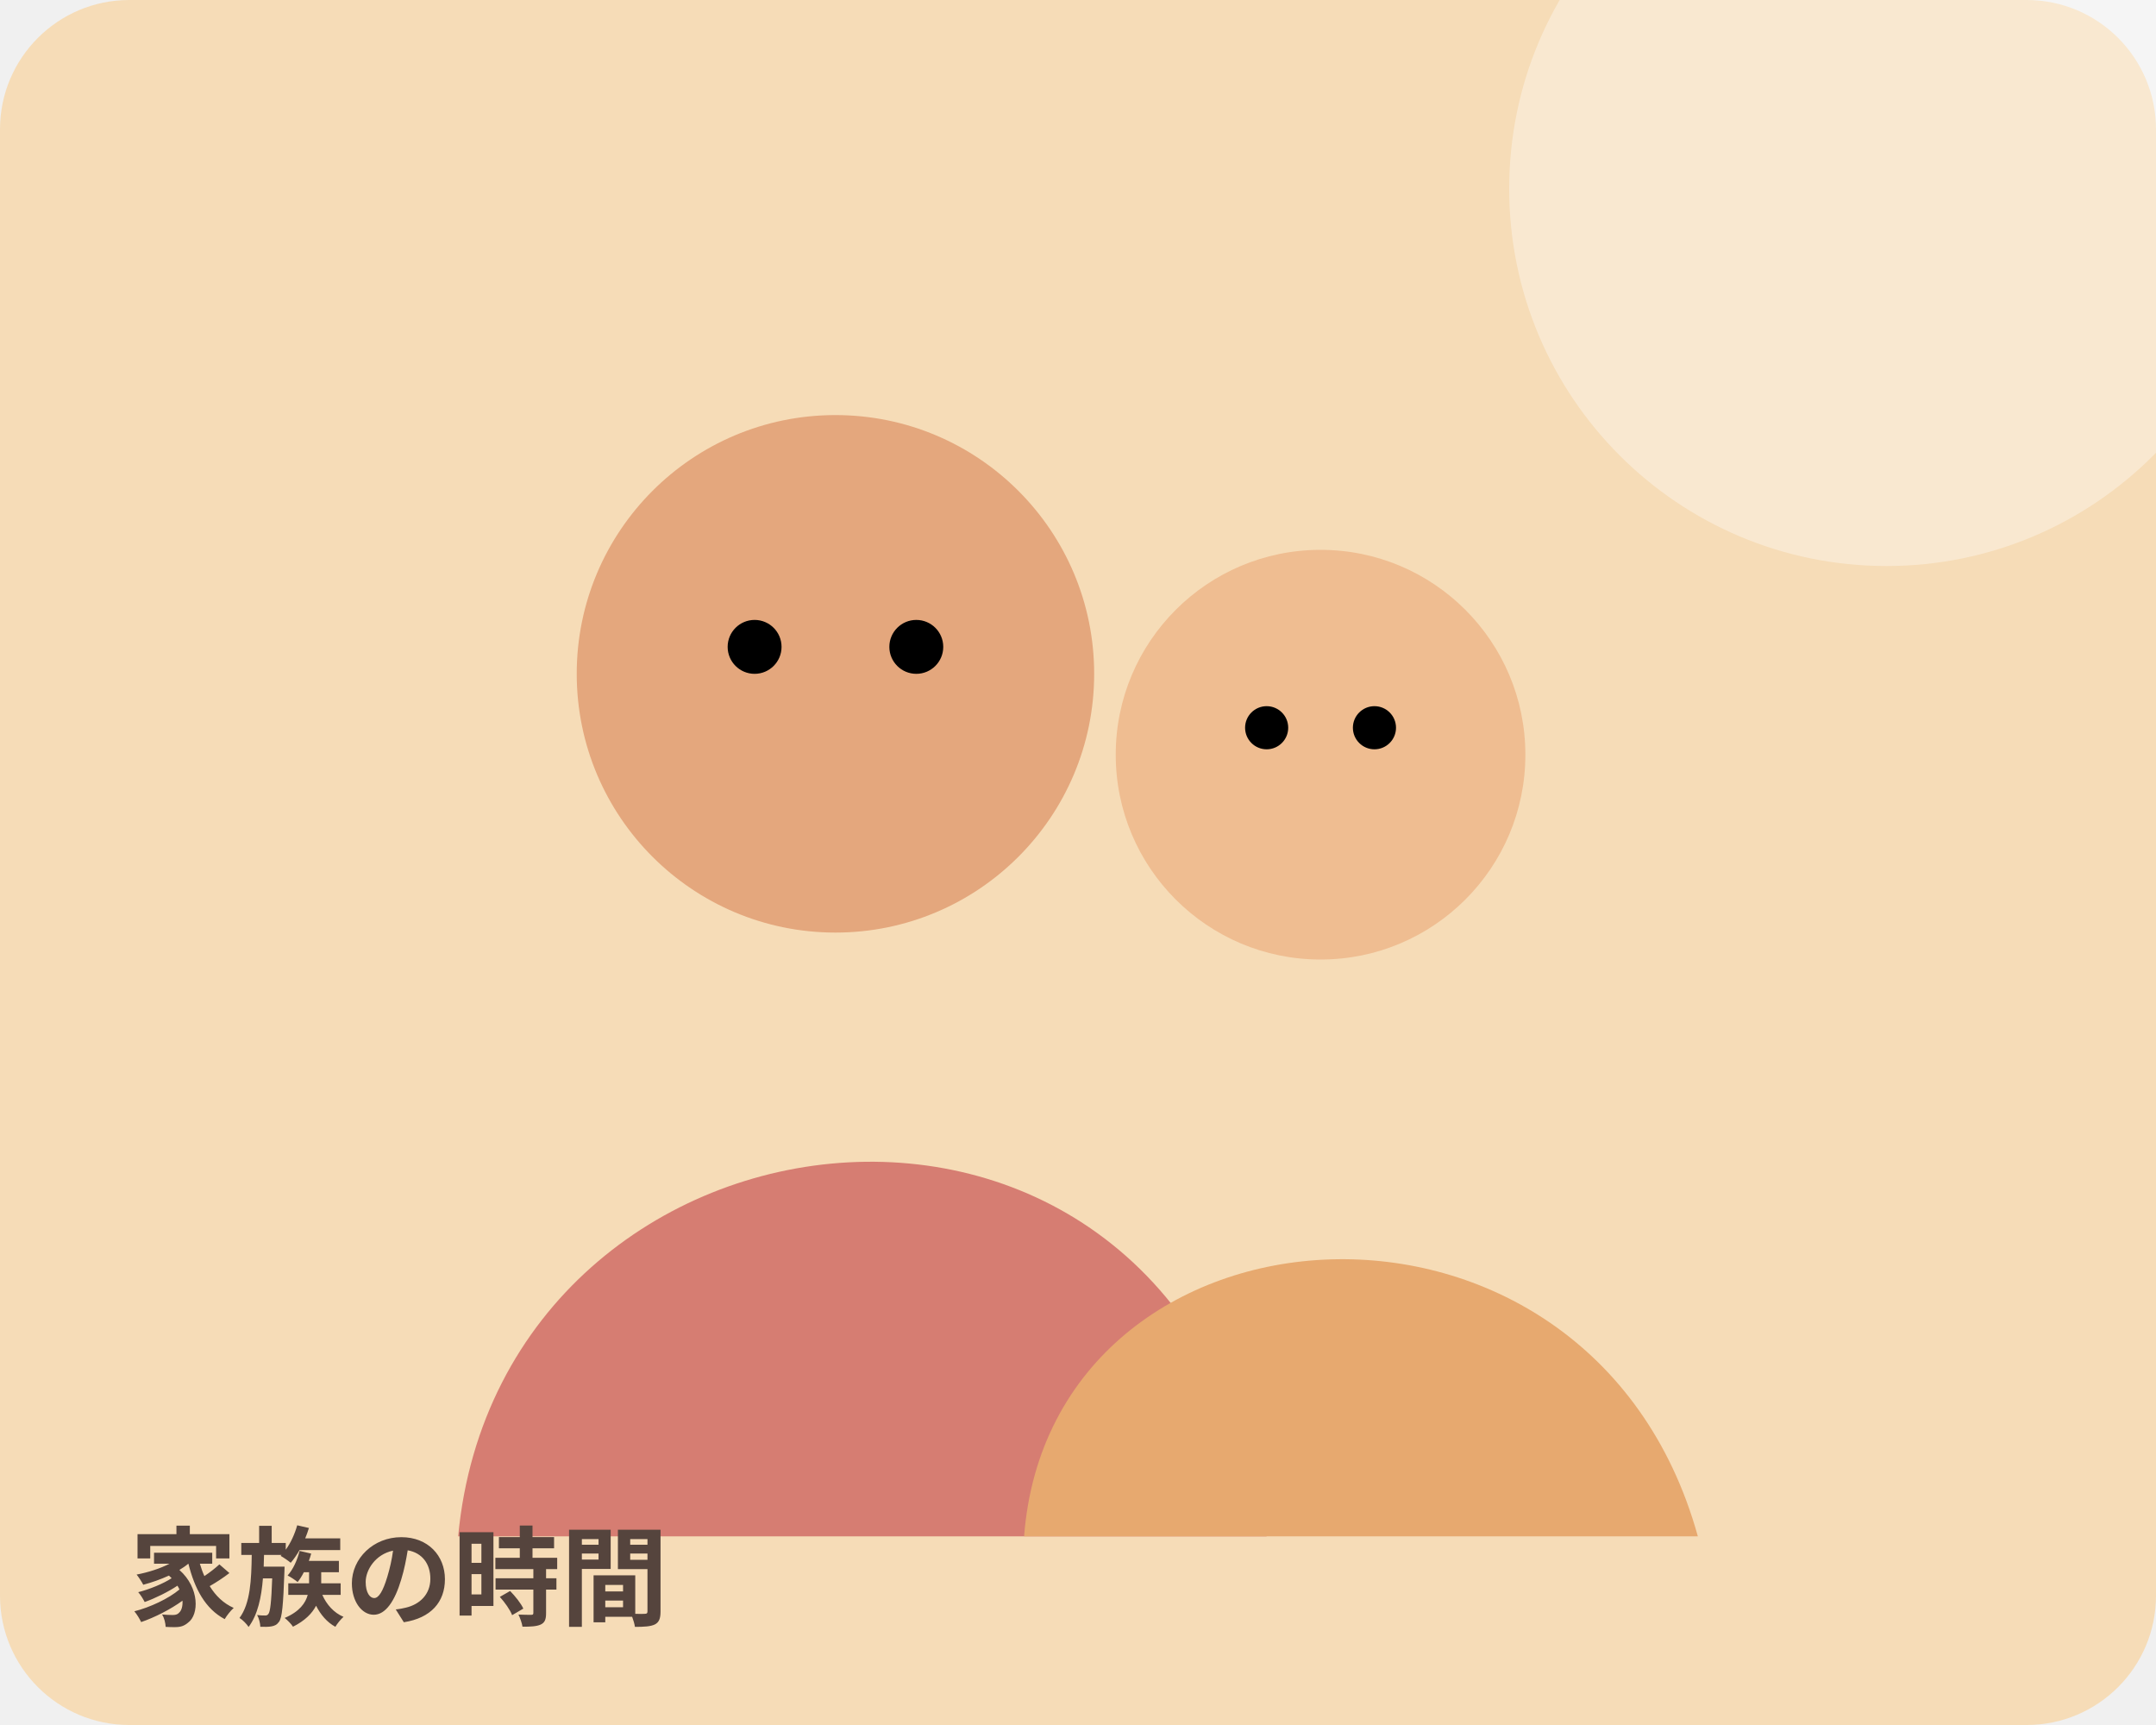
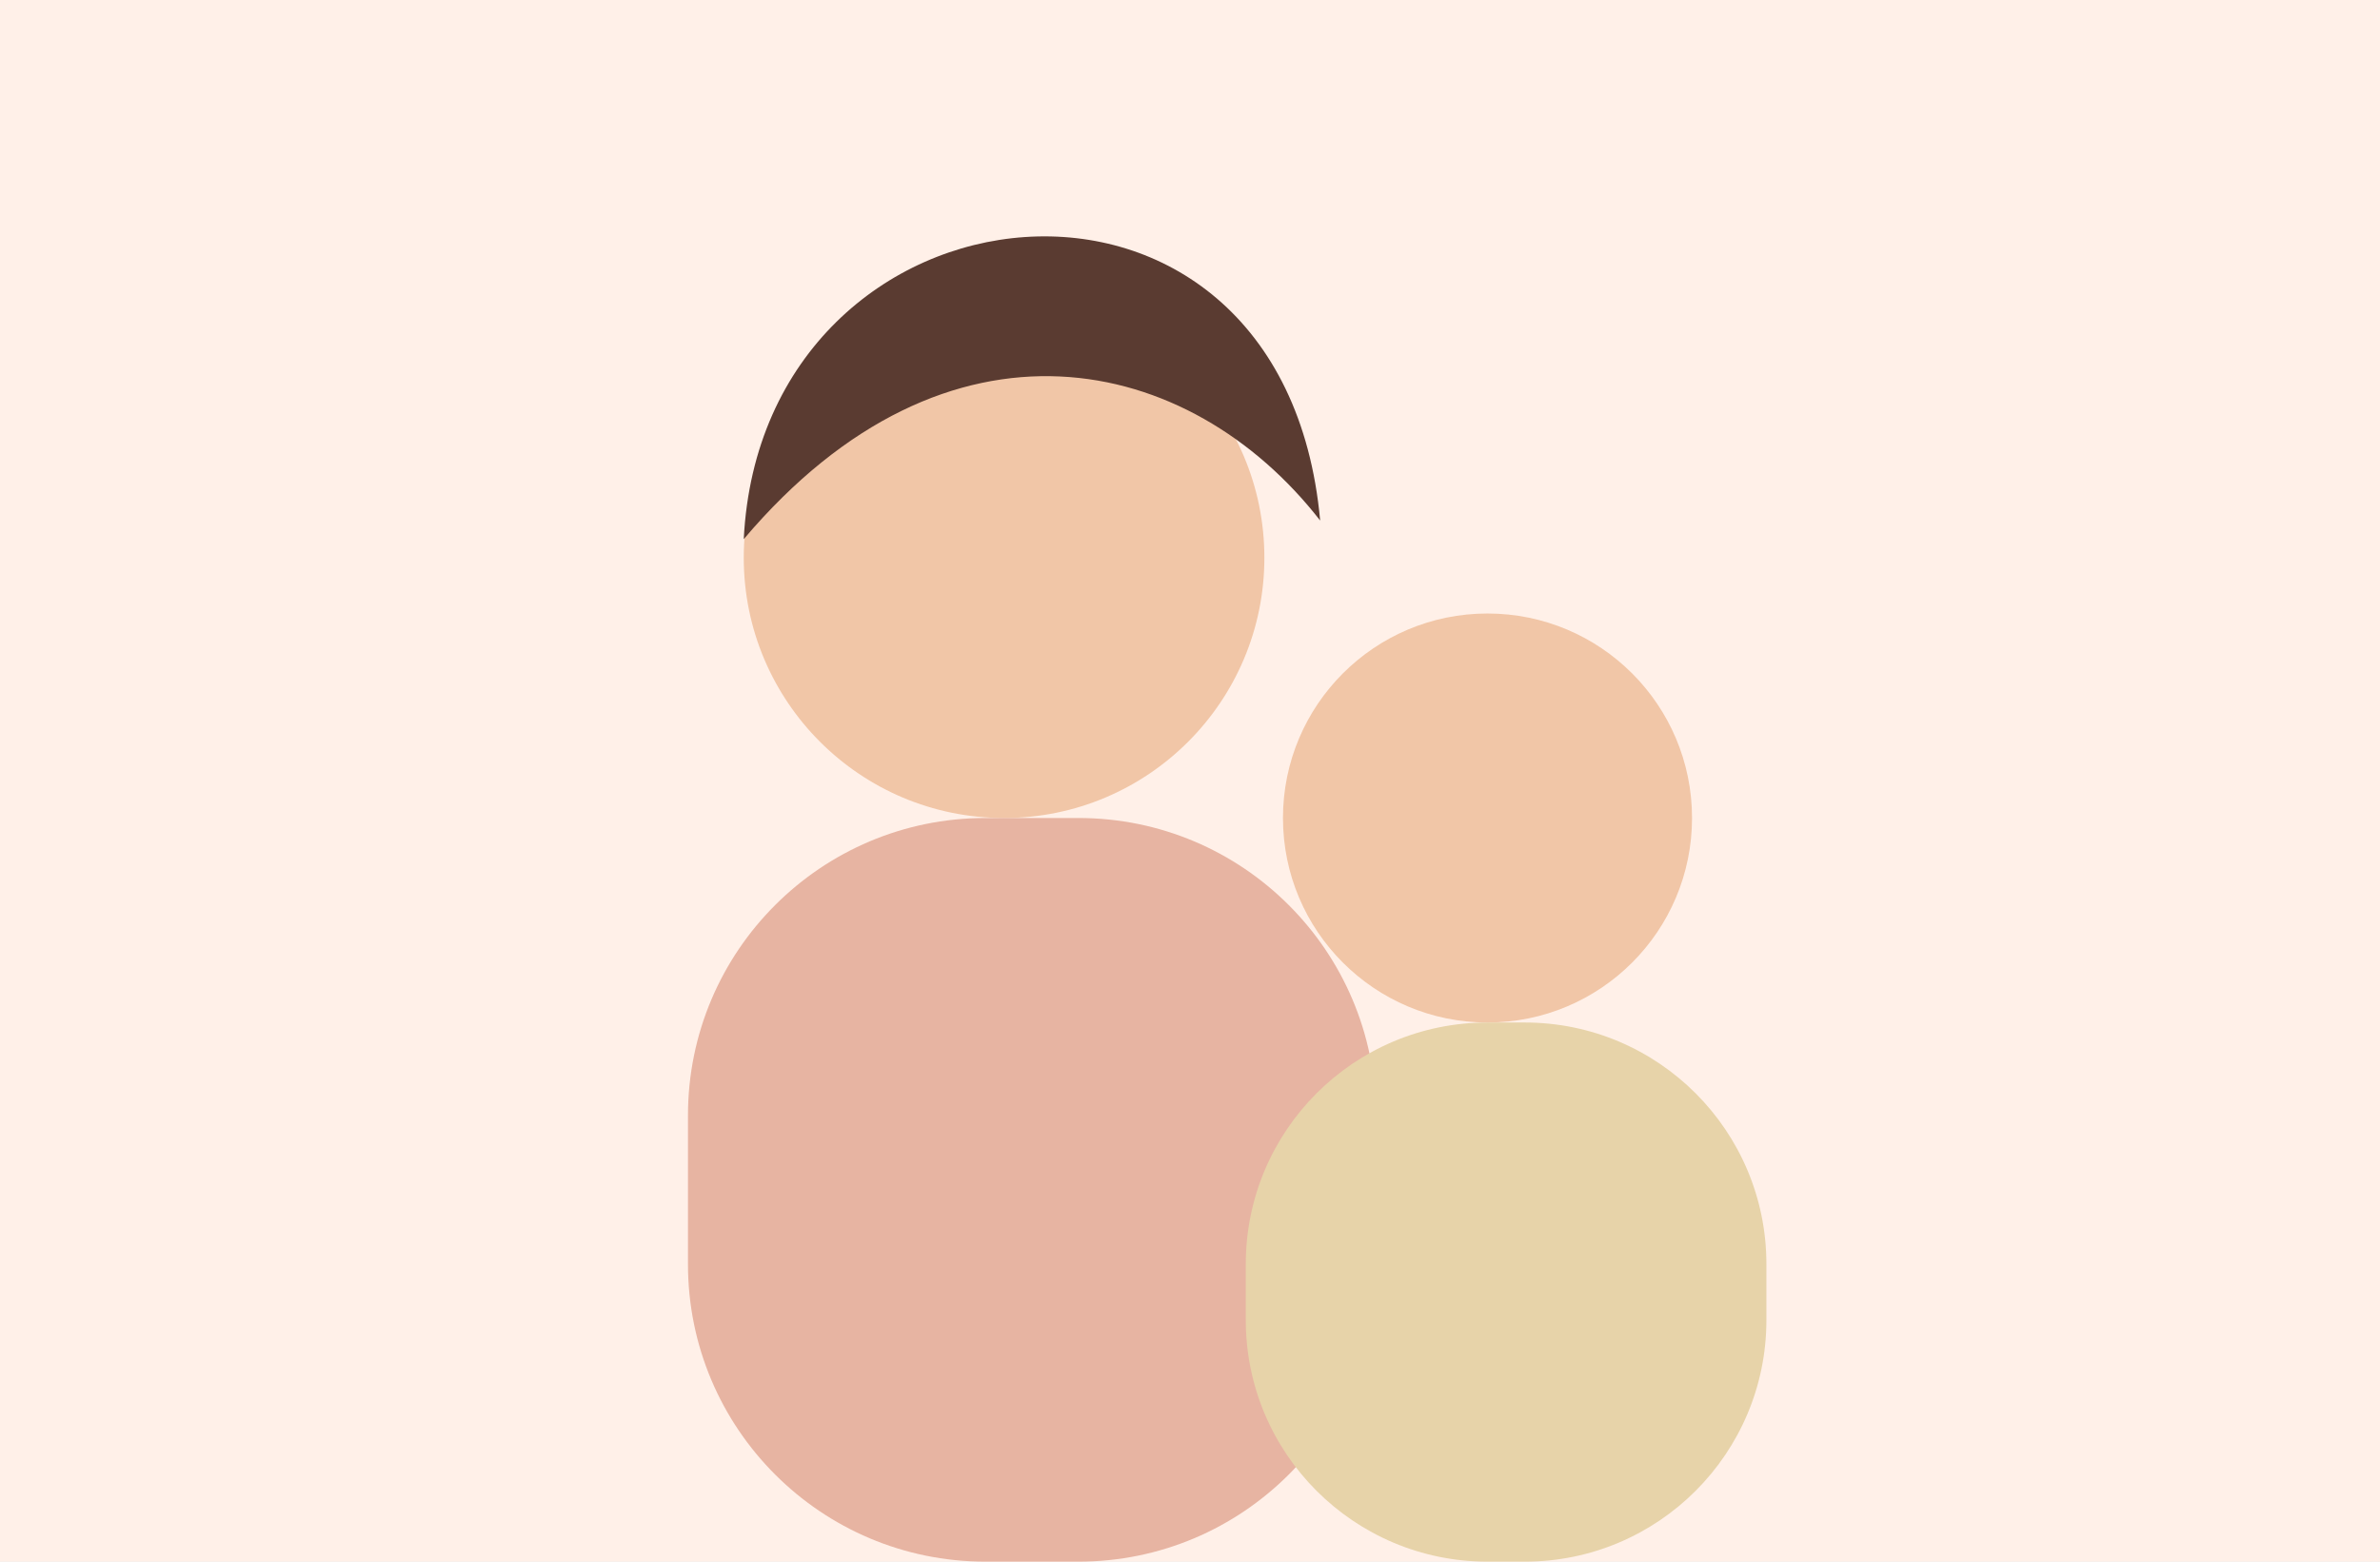
- <svg xmlns="http://www.w3.org/2000/svg" viewBox="0 0 400 320">
-   <rect width="400" height="320" rx="24" fill="#f6dcb7" />
-   <circle cx="350" cy="35" r="70" fill="#fff" opacity=".35" />
-   <circle cx="155" cy="125" r="48" fill="#e4a77d" />
-   <circle cx="245" cy="140" r="38" fill="#efbd91" />
-   <path d="M85 285c8-85 135-100 150 0" fill="#d67d72" />
-   <path d="M190 285c5-65 105-72 125 0" fill="#e7a96f" />
-   <circle cx="140" cy="120" r="5" />
-   <circle cx="170" cy="120" r="5" />
-   <circle cx="235" cy="135" r="4" />
-   <circle cx="255" cy="135" r="4" />
-   <text x="24" y="300" font-family="sans-serif" font-size="20" font-weight="700" fill="#55443d">家族の時間</text>
+ <svg xmlns="http://www.w3.org/2000/svg" viewBox="0 0 640 420">
+   <rect width="640" height="420" fill="#fff0e8" />
+   <circle cx="270" cy="150" r="70" fill="#f1c6a7" />
+   <path d="M200 145c5-100 145-115 155-5-35-45-100-60-155 5" fill="#5a3b31" />
+   <rect x="185" y="220" width="185" height="200" rx="80" fill="#e7b4a2" />
+   <circle cx="400" cy="220" r="55" fill="#f1c6a7" />
+   <rect x="335" y="275" width="140" height="145" rx="65" fill="#e7d3a9" />
</svg>
